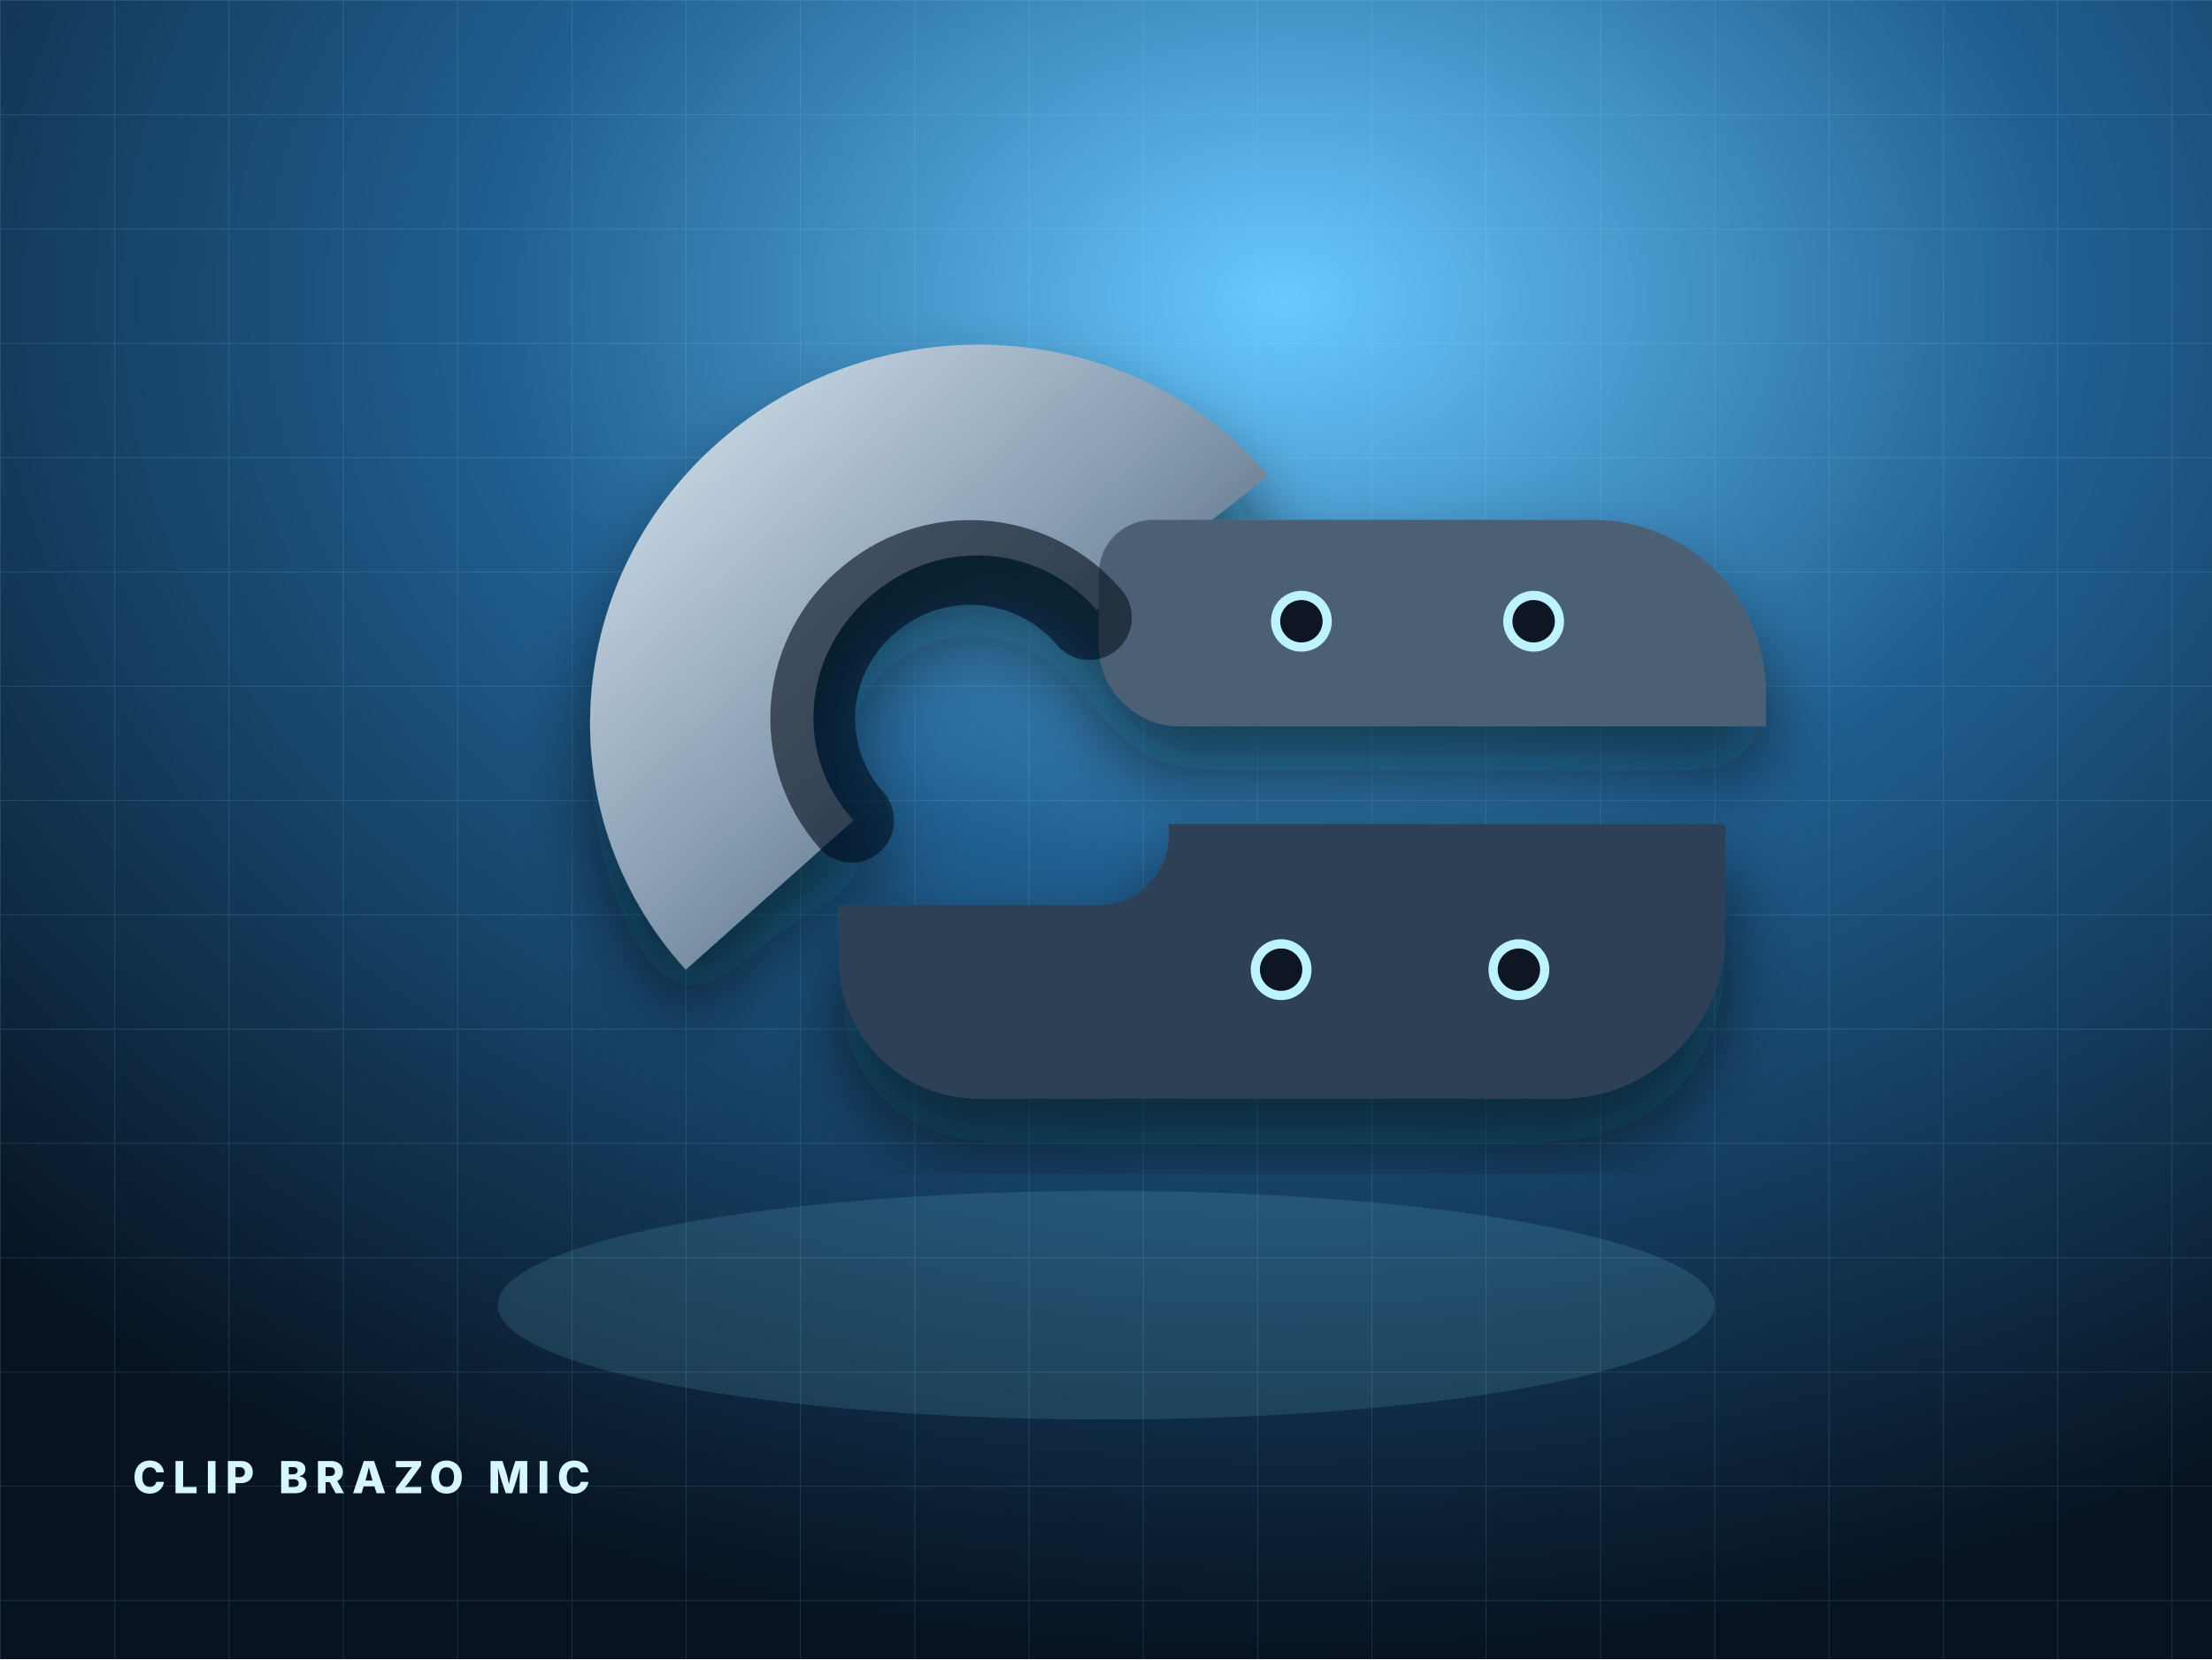
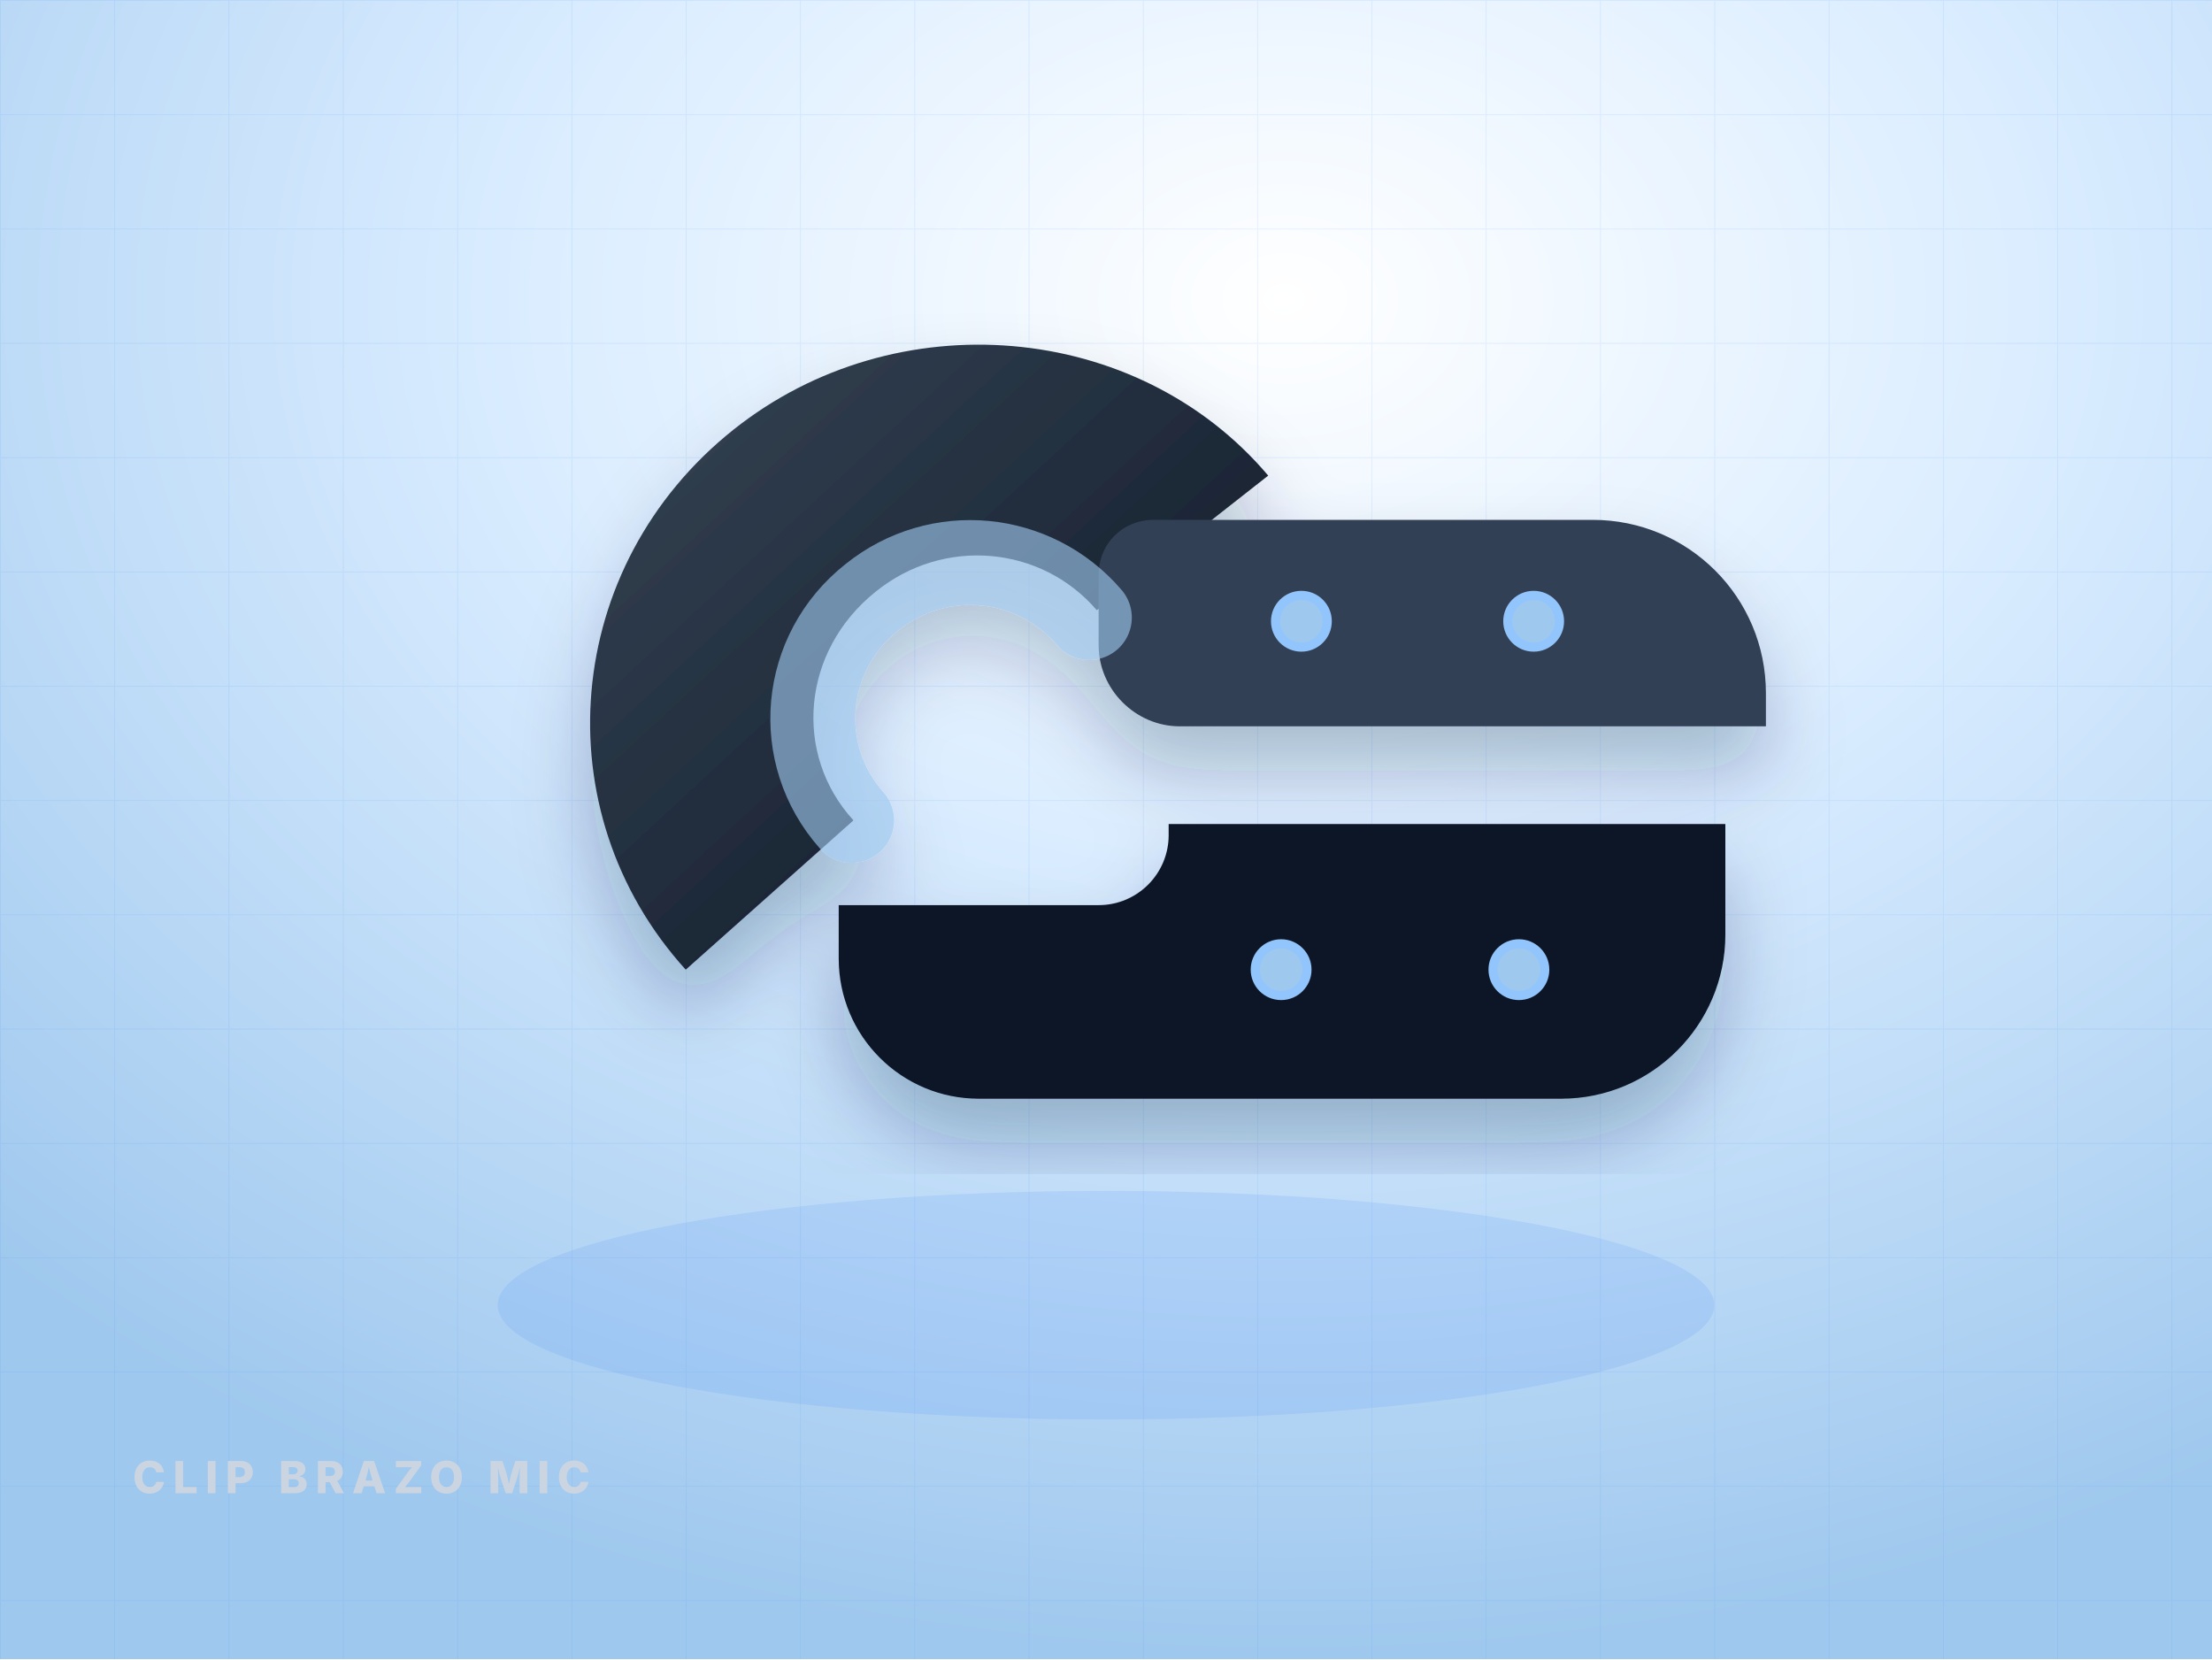
<svg xmlns="http://www.w3.org/2000/svg" viewBox="0 0 1200 900" role="img" aria-label="Clip para brazo de microfono configurable">
  <defs>
    <radialGradient id="bg" cx="58%" cy="18%" r="82%">
-       <stop offset="0" stop-color="#69c9ff" />
-       <stop offset=".43" stop-color="#205f91" />
-       <stop offset="1" stop-color="#071321" />
+       <stop offset="0" stop-color="#ffffff" />
+       <stop offset=".43" stop-color="#d9ecff" />
+       <stop offset="1" stop-color="#9fc8ee" />
    </radialGradient>
    <linearGradient id="body" x1="0" y1="0" x2="1" y2="1">
-       <stop offset="0" stop-color="#dceaf5" />
-       <stop offset=".52" stop-color="#8298ad" />
-       <stop offset="1" stop-color="#26394e" />
+       <stop offset="0" stop-color="#384556" />
+       <stop offset=".52" stop-color="#1f2b3a" />
+       <stop offset="1" stop-color="#0b1220" />
    </linearGradient>
    <filter id="shadow">
-       <feDropShadow dx="0" dy="24" stdDeviation="20" flood-color="#020817" flood-opacity=".6" />
+       <feDropShadow dx="0" dy="24" stdDeviation="20" flood-color="#0b2545" flood-opacity=".26" />
    </filter>
    <pattern id="grid" width="62" height="62" patternUnits="userSpaceOnUse">
-       <path d="M62 0H0v62" fill="none" stroke="#8be9ff" stroke-opacity=".13" />
+       <path d="M62 0H0v62" fill="none" stroke="#3b82f6" stroke-opacity=".10" />
    </pattern>
  </defs>
  <rect width="1200" height="900" fill="url(#bg)" />
  <rect width="1200" height="900" fill="url(#grid)" />
-   <ellipse cx="600" cy="708" rx="330" ry="62" fill="#8be9ff" opacity=".13" />
+   <ellipse cx="600" cy="708" rx="330" ry="62" fill="#3b82f6" opacity=".13" />
  <g filter="url(#shadow)">
    <path d="M372 526c-78-86-67-219 26-293 88-70 219-59 290 25l-93 73c-30-35-83-40-120-10-40 32-45 88-12 124Z" fill="url(#body)" />
-     <path d="M626 282h238c52 0 94 42 94 94v18H640c-24 0-44-20-44-44v-38c0-17 13-30 30-30Z" fill="#4b6075" />
-     <path d="M634 447h302v60c0 49-40 89-89 89H531c-42 0-76-34-76-76v-29h141c21 0 38-17 38-38Z" fill="#2d4157" />
-     <path d="M462 445c-32-36-27-91 11-121 36-29 88-24 118 11" fill="none" stroke="#071321" stroke-opacity=".62" stroke-width="46" stroke-linecap="round" />
-     <g fill="#071321" stroke="#bdf3ff" stroke-width="5">
+     <path d="M626 282h238c52 0 94 42 94 94v18H640c-24 0-44-20-44-44v-38c0-17 13-30 30-30Z" fill="#334155" />
+     <path d="M634 447h302v60c0 49-40 89-89 89H531c-42 0-76-34-76-76v-29h141c21 0 38-17 38-38Z" fill="#101827" />
+     <path d="M462 445c-32-36-27-91 11-121 36-29 88-24 118 11" fill="none" stroke="#9fc8ee" stroke-opacity=".62" stroke-width="46" stroke-linecap="round" />
+     <g fill="#9fc8ee" stroke="#93c5fd" stroke-width="5">
      <circle cx="706" cy="337" r="14" />
      <circle cx="832" cy="337" r="14" />
      <circle cx="695" cy="526" r="14" />
      <circle cx="824" cy="526" r="14" />
    </g>
  </g>
-   <text x="72" y="810" fill="#d6f7ff" font-family="Inter,Arial,sans-serif" font-size="24" font-weight="800" letter-spacing="4">CLIP BRAZO MIC</text>
+   <text x="72" y="810" fill="#cbd5e1" font-family="Inter,Arial,sans-serif" font-size="24" font-weight="800" letter-spacing="4">CLIP BRAZO MIC</text>
</svg>
